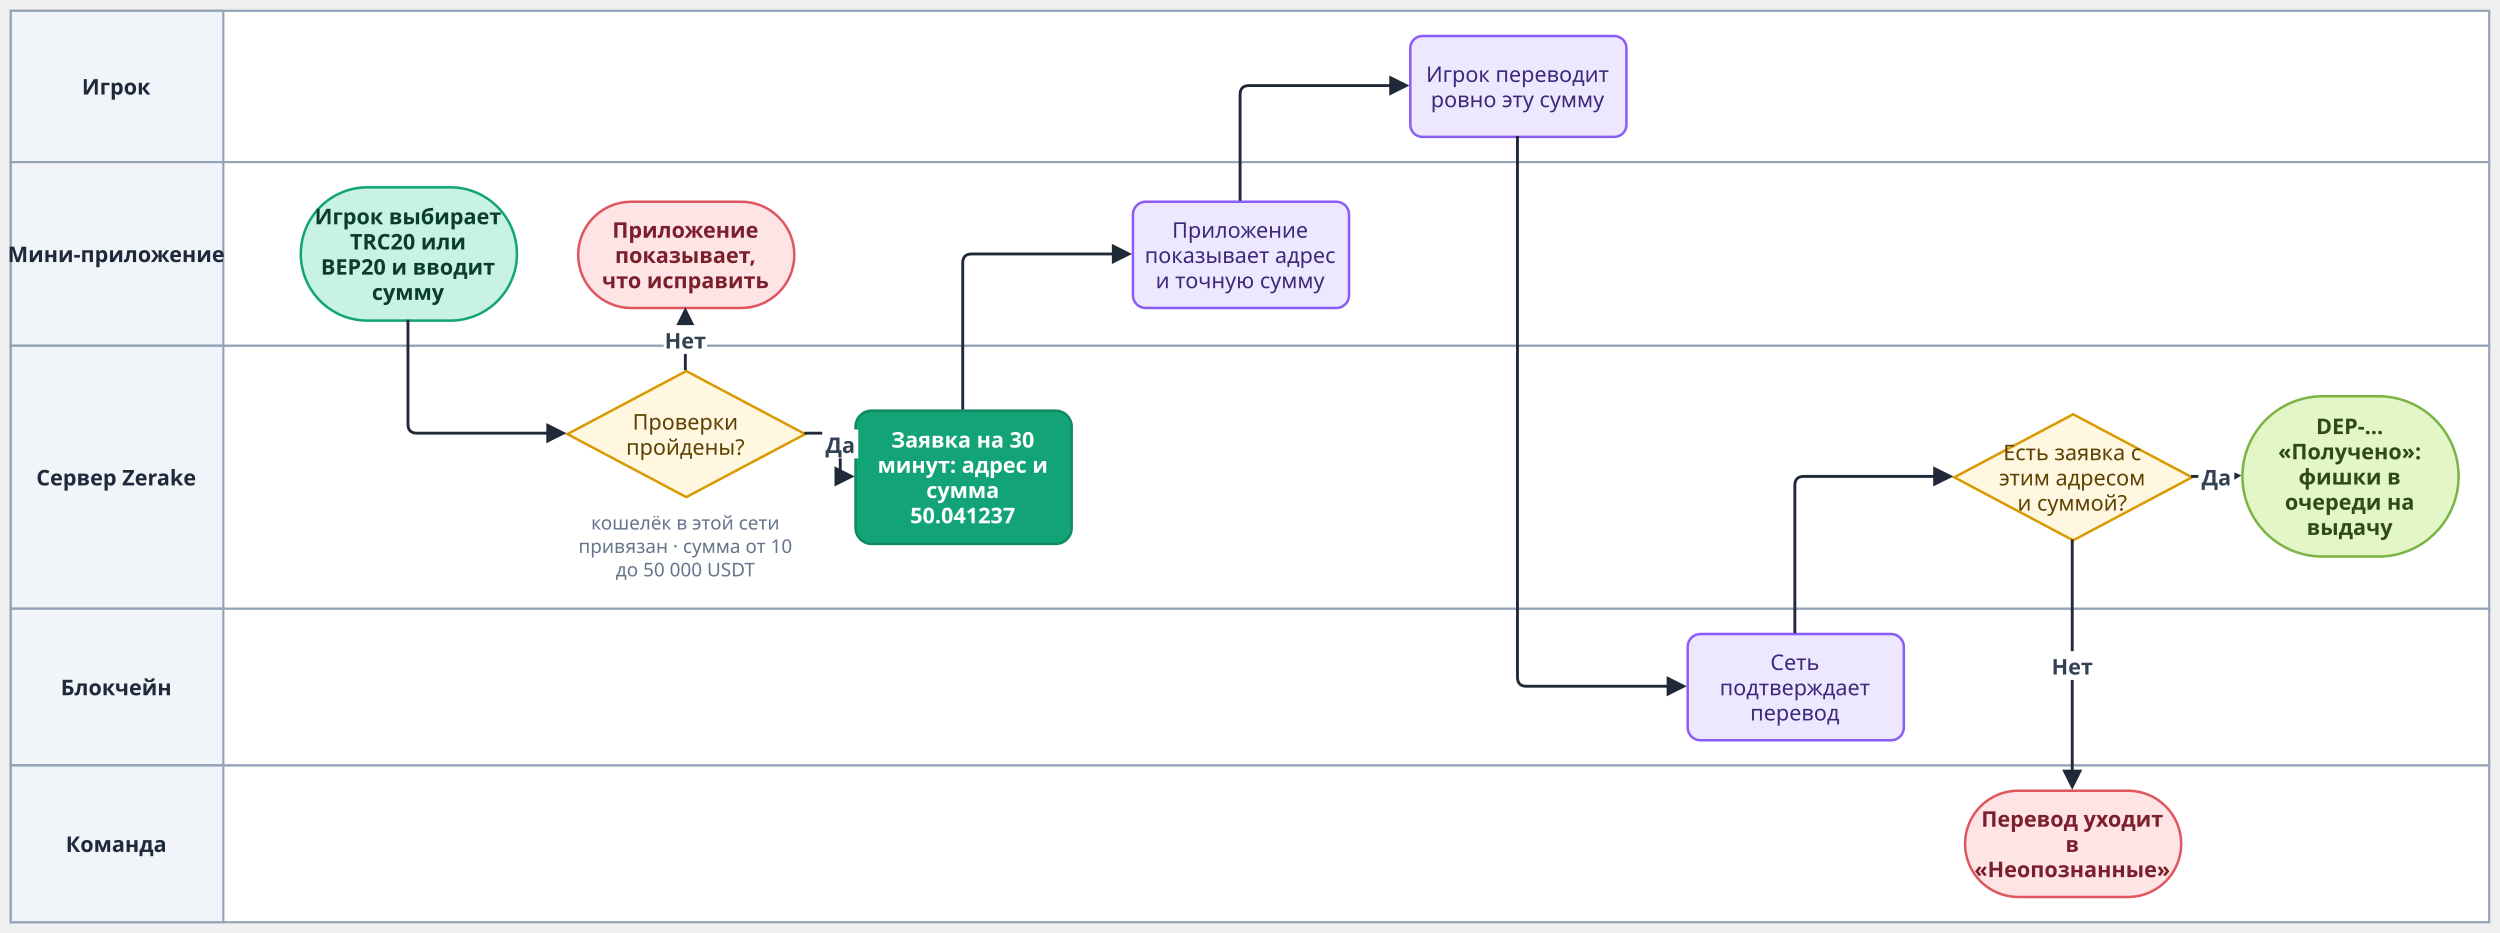
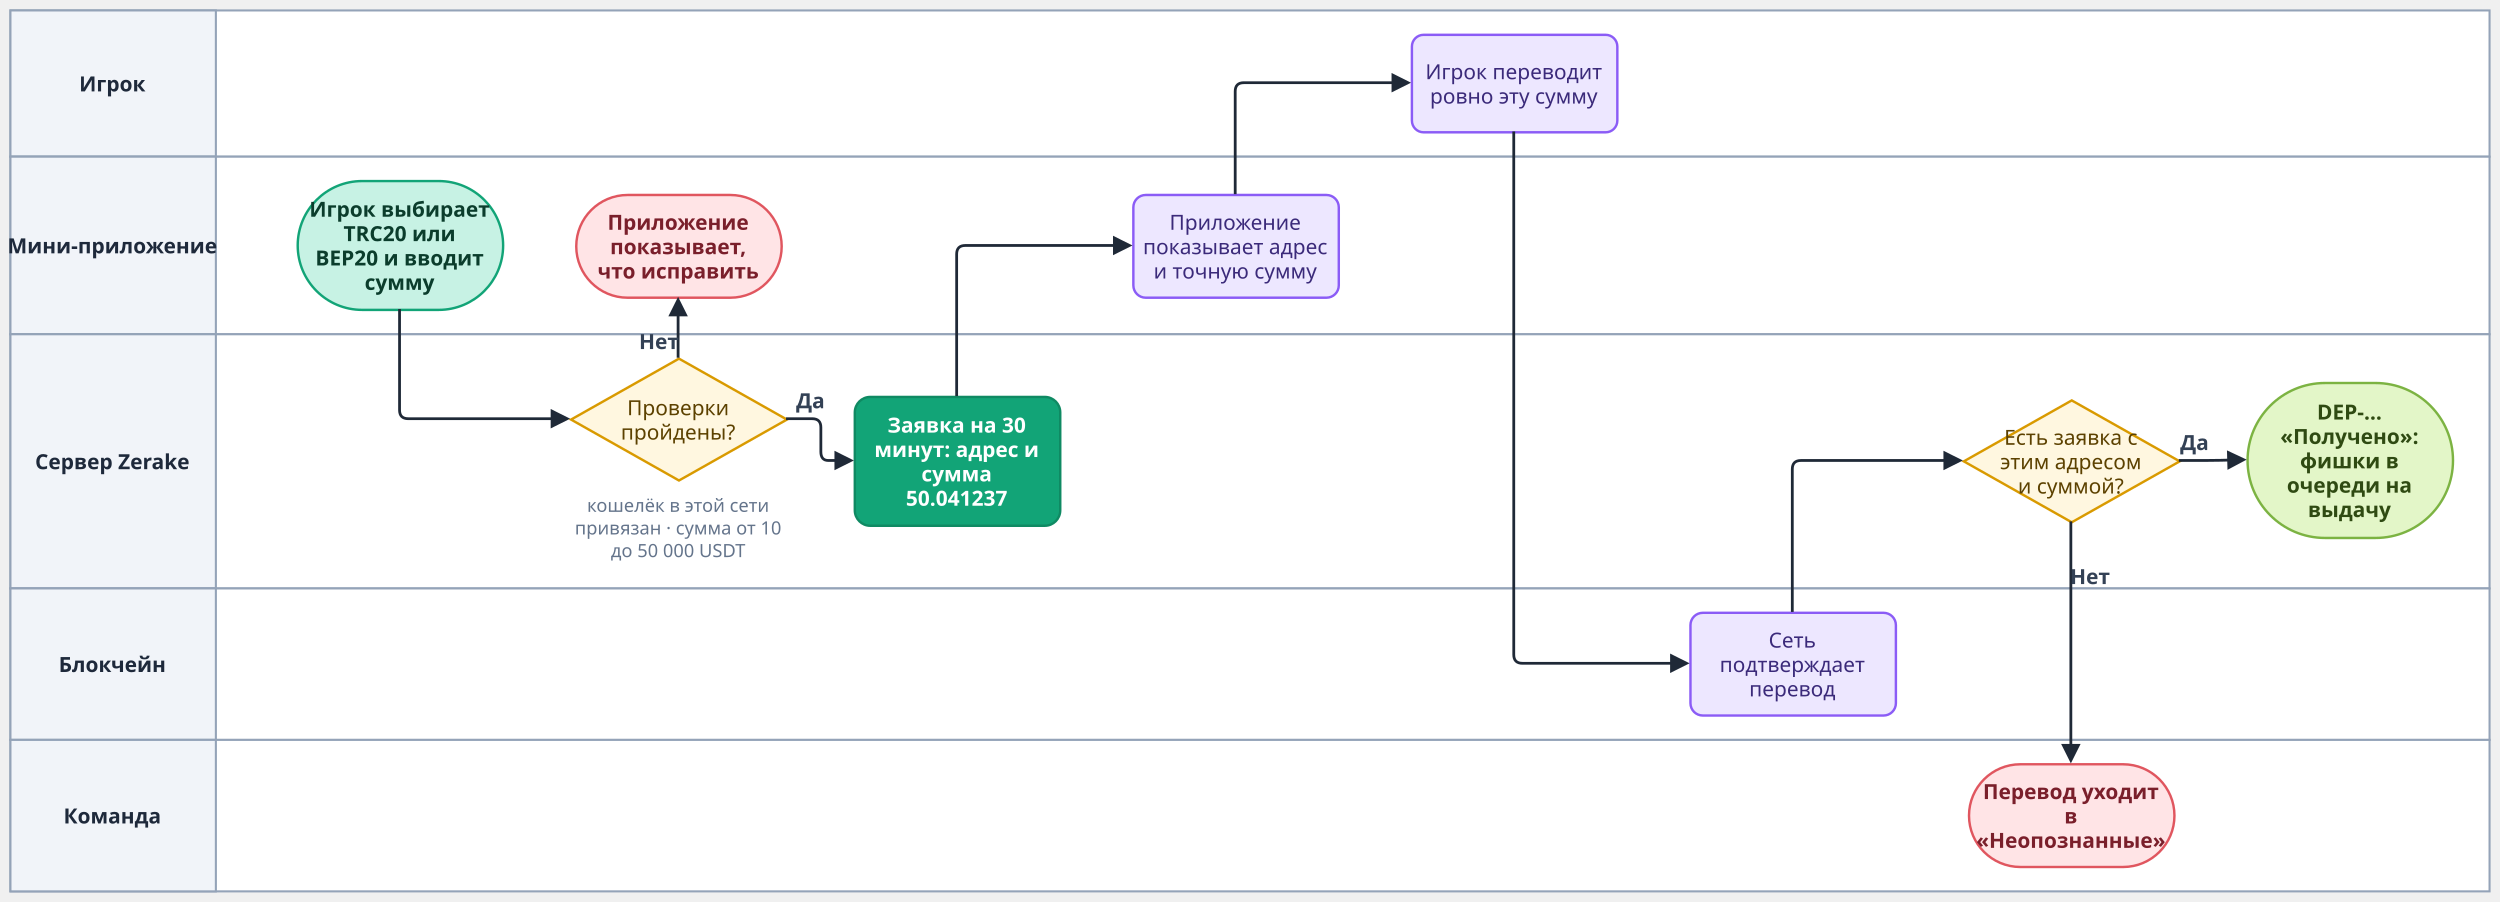
- <svg xmlns="http://www.w3.org/2000/svg" width="1388" height="518" role="img" aria-label="Пополнение по заявке: TRC20 и BEP20" viewBox="506.5 -4.5 1388 518" style="">
+ <svg xmlns="http://www.w3.org/2000/svg" width="1436" height="518" role="img" aria-label="Пополнение по заявке: TRC20 и BEP20" viewBox="482.5 -4.5 1436 518" style="">
  <g>
    <g />
-     <g transform="translate(512,1) scale(1)">
-       <g transform="translate(0.5,0.5)" style="visibility: visible;">
-         <rect x="0" y="0" width="1376" height="84" fill="#ffffff" stroke="#94a3b8" stroke-width="1.2" pointer-events="all" style="fill: light-dark(rgb(255, 255, 255), rgb(18, 18, 18)); stroke: light-dark(rgb(148, 163, 184), rgb(87, 100, 118));" />
+     <g transform="translate(488,1) scale(1)">
+       <g transform="translate(0.5,0.5)" style="visibility: visible;">
+         <rect x="0" y="0" width="1424" height="84" fill="#ffffff" stroke="#94a3b8" stroke-width="1.2" pointer-events="all" style="fill: light-dark(rgb(255, 255, 255), rgb(18, 18, 18)); stroke: light-dark(rgb(148, 163, 184), rgb(87, 100, 118));" />
      </g>
      <g transform="translate(0.5,0.5)" style="visibility: visible;">
        <rect x="0" y="0" width="118" height="84" fill="#f1f4f9" stroke="#94a3b8" stroke-width="1.2" pointer-events="all" style="fill: light-dark(rgb(241, 244, 249), rgb(25, 28, 32)); stroke: light-dark(rgb(148, 163, 184), rgb(87, 100, 118));" />
      </g>
      <g style="">
        <g fill="#1E293B" font-family="'Segoe UI'" font-weight="bold" text-anchor="middle" font-size="12px" style="fill: light-dark(rgb(30, 41, 59), rgb(195, 204, 220));">
          <text x="59" y="47">Игрок</text>
        </g>
      </g>
      <g transform="translate(0.5,0.5)" style="visibility: visible;">
-         <rect x="0" y="84" width="1376" height="102" fill="#ffffff" stroke="#94a3b8" stroke-width="1.2" pointer-events="all" style="fill: light-dark(rgb(255, 255, 255), rgb(18, 18, 18)); stroke: light-dark(rgb(148, 163, 184), rgb(87, 100, 118));" />
+         <rect x="0" y="84" width="1424" height="102" fill="#ffffff" stroke="#94a3b8" stroke-width="1.2" pointer-events="all" style="fill: light-dark(rgb(255, 255, 255), rgb(18, 18, 18)); stroke: light-dark(rgb(148, 163, 184), rgb(87, 100, 118));" />
      </g>
      <g transform="translate(0.5,0.5)" style="visibility: visible;">
        <rect x="0" y="84" width="118" height="102" fill="#f1f4f9" stroke="#94a3b8" stroke-width="1.2" pointer-events="all" style="fill: light-dark(rgb(241, 244, 249), rgb(25, 28, 32)); stroke: light-dark(rgb(148, 163, 184), rgb(87, 100, 118));" />
      </g>
      <g style="">
        <g fill="#1E293B" font-family="'Segoe UI'" font-weight="bold" text-anchor="middle" font-size="12px" style="fill: light-dark(rgb(30, 41, 59), rgb(195, 204, 220));">
          <text x="59" y="140">Мини-приложение</text>
        </g>
      </g>
      <g transform="translate(0.5,0.5)" style="visibility: visible;">
-         <rect x="0" y="186" width="1376" height="146" fill="#ffffff" stroke="#94a3b8" stroke-width="1.2" pointer-events="all" style="fill: light-dark(rgb(255, 255, 255), rgb(18, 18, 18)); stroke: light-dark(rgb(148, 163, 184), rgb(87, 100, 118));" />
+         <rect x="0" y="186" width="1424" height="146" fill="#ffffff" stroke="#94a3b8" stroke-width="1.2" pointer-events="all" style="fill: light-dark(rgb(255, 255, 255), rgb(18, 18, 18)); stroke: light-dark(rgb(148, 163, 184), rgb(87, 100, 118));" />
      </g>
      <g transform="translate(0.5,0.5)" style="visibility: visible;">
        <rect x="0" y="186" width="118" height="146" fill="#f1f4f9" stroke="#94a3b8" stroke-width="1.2" pointer-events="all" style="fill: light-dark(rgb(241, 244, 249), rgb(25, 28, 32)); stroke: light-dark(rgb(148, 163, 184), rgb(87, 100, 118));" />
      </g>
      <g style="">
        <g fill="#1E293B" font-family="'Segoe UI'" font-weight="bold" text-anchor="middle" font-size="12px" style="fill: light-dark(rgb(30, 41, 59), rgb(195, 204, 220));">
          <text x="59" y="264">Сервер Zerake</text>
        </g>
      </g>
      <g transform="translate(0.5,0.5)" style="visibility: visible;">
-         <rect x="0" y="332" width="1376" height="87" fill="#ffffff" stroke="#94a3b8" stroke-width="1.2" pointer-events="all" style="fill: light-dark(rgb(255, 255, 255), rgb(18, 18, 18)); stroke: light-dark(rgb(148, 163, 184), rgb(87, 100, 118));" />
+         <rect x="0" y="332" width="1424" height="87" fill="#ffffff" stroke="#94a3b8" stroke-width="1.2" pointer-events="all" style="fill: light-dark(rgb(255, 255, 255), rgb(18, 18, 18)); stroke: light-dark(rgb(148, 163, 184), rgb(87, 100, 118));" />
      </g>
      <g transform="translate(0.5,0.5)" style="visibility: visible;">
        <rect x="0" y="332" width="118" height="87" fill="#f1f4f9" stroke="#94a3b8" stroke-width="1.2" pointer-events="all" style="fill: light-dark(rgb(241, 244, 249), rgb(25, 28, 32)); stroke: light-dark(rgb(148, 163, 184), rgb(87, 100, 118));" />
      </g>
      <g style="">
        <g fill="#1E293B" font-family="'Segoe UI'" font-weight="bold" text-anchor="middle" font-size="12px" style="fill: light-dark(rgb(30, 41, 59), rgb(195, 204, 220));">
          <text x="59" y="380.5">Блокчейн</text>
        </g>
      </g>
      <g transform="translate(0.5,0.5)" style="visibility: visible;">
-         <rect x="0" y="419" width="1376" height="87" fill="#ffffff" stroke="#94a3b8" stroke-width="1.2" pointer-events="all" style="fill: light-dark(rgb(255, 255, 255), rgb(18, 18, 18)); stroke: light-dark(rgb(148, 163, 184), rgb(87, 100, 118));" />
+         <rect x="0" y="419" width="1424" height="87" fill="#ffffff" stroke="#94a3b8" stroke-width="1.2" pointer-events="all" style="fill: light-dark(rgb(255, 255, 255), rgb(18, 18, 18)); stroke: light-dark(rgb(148, 163, 184), rgb(87, 100, 118));" />
      </g>
      <g transform="translate(0.5,0.5)" style="visibility: visible;">
        <rect x="0" y="419" width="118" height="87" fill="#f1f4f9" stroke="#94a3b8" stroke-width="1.2" pointer-events="all" style="fill: light-dark(rgb(241, 244, 249), rgb(25, 28, 32)); stroke: light-dark(rgb(148, 163, 184), rgb(87, 100, 118));" />
      </g>
      <g style="">
        <g fill="#1E293B" font-family="'Segoe UI'" font-weight="bold" text-anchor="middle" font-size="12px" style="fill: light-dark(rgb(30, 41, 59), rgb(195, 204, 220));">
          <text x="59" y="467.5">Команда</text>
        </g>
      </g>
      <g transform="translate(0.5,0.5)" style="visibility: visible;">
-         <rect x="161" y="98" width="120" height="74" rx="37" ry="37" fill="#c7f2e4" stroke="#12a477" stroke-width="1.4" pointer-events="all" style="fill: light-dark(rgb(199, 242, 228), rgb(9, 46, 34)); stroke: light-dark(rgb(18, 164, 119), rgb(29, 155, 116));" />
+         <rect x="165" y="98" width="118" height="74" rx="37" ry="37" fill="#c7f2e4" stroke="#12a477" stroke-width="1.4" pointer-events="all" style="fill: light-dark(rgb(199, 242, 228), rgb(9, 46, 34)); stroke: light-dark(rgb(18, 164, 119), rgb(29, 155, 116));" />
      </g>
      <g style="">
        <g fill="#0B3D2C" font-family="'Segoe UI'" font-weight="bold" text-anchor="middle" font-size="12px" style="fill: light-dark(rgb(11, 61, 44), rgb(162, 205, 191));">
-           <text x="221" y="119">Игрок выбирает</text>
-           <text x="221" y="133">TRC20 или</text>
-           <text x="221" y="147">BEP20 и вводит</text>
-           <text x="221" y="161">сумму</text>
-         </g>
-       </g>
-       <g transform="translate(0.5,0.5)" style="visibility: visible;">
-         <rect x="289" y="272" width="172" height="48" fill="none" stroke="white" pointer-events="stroke" visibility="hidden" stroke-width="9" vector-effect="non-scaling-stroke" />
-         <rect x="289" y="272" width="172" height="48" fill="none" stroke="none" pointer-events="all" />
+           <text x="224" y="119">Игрок выбирает</text>
+           <text x="224" y="133">TRC20 или</text>
+           <text x="224" y="147">BEP20 и вводит</text>
+           <text x="224" y="161">сумму</text>
+         </g>
+       </g>
+       <g transform="translate(0.5,0.5)" style="visibility: visible;">
+         <rect x="302" y="272" width="164" height="48" fill="none" stroke="white" pointer-events="stroke" visibility="hidden" stroke-width="9" vector-effect="non-scaling-stroke" />
+         <rect x="302" y="272" width="164" height="48" fill="none" stroke="none" pointer-events="all" />
      </g>
      <g style="">
        <g fill="#64748B" font-family="'Segoe UI'" text-anchor="middle" font-size="10.5px" style="fill: light-dark(rgb(100, 116, 139), rgb(126, 140, 159));">
-           <text x="375" y="288.5">кошелёк в этой сети</text>
-           <text x="375" y="301.5">привязан · сумма от 10</text>
-           <text x="375" y="314.5">до 50 000 USDT</text>
-         </g>
-       </g>
-       <g transform="translate(0.5,0.5)" style="visibility: visible;">
-         <path d="M 375 200 L 441 235 L 375 270 L 309 235 Z" fill="#fff7e0" stroke="#d99a00" stroke-width="1.4" stroke-miterlimit="10" pointer-events="all" style="fill: light-dark(rgb(255, 247, 224), rgb(32, 25, 5)); stroke: light-dark(rgb(217, 154, 0), rgb(155, 101, 0));" />
+           <text x="384" y="288.5">кошелёк в этой сети</text>
+           <text x="384" y="301.5">привязан · сумма от 10</text>
+           <text x="384" y="314.5">до 50 000 USDT</text>
+         </g>
+       </g>
+       <g transform="translate(0.5,0.5)" style="visibility: visible;">
+         <path d="M 384 200 L 446 235 L 384 270 L 322 235 Z" fill="#fff7e0" stroke="#d99a00" stroke-width="1.4" stroke-miterlimit="10" pointer-events="all" style="fill: light-dark(rgb(255, 247, 224), rgb(32, 25, 5)); stroke: light-dark(rgb(217, 154, 0), rgb(155, 101, 0));" />
      </g>
      <g style="">
        <g fill="#5C4100" font-family="'Segoe UI'" text-anchor="middle" font-size="12px" style="fill: light-dark(rgb(92, 65, 0), rgb(202, 179, 123));">
-           <text x="375" y="233">Проверки</text>
-           <text x="375" y="247">пройдены?</text>
-         </g>
-       </g>
-       <g transform="translate(0.5,0.5)" style="visibility: visible;">
-         <rect x="315" y="106" width="120" height="59" rx="29.5" ry="29.5" fill="#ffe4e6" stroke="#e0565f" stroke-width="1.4" pointer-events="all" style="fill: light-dark(rgb(255, 228, 230), rgb(54, 31, 33)); stroke: light-dark(rgb(224, 86, 95), rgb(230, 112, 120));" />
+           <text x="384" y="233">Проверки</text>
+           <text x="384" y="247">пройдены?</text>
+         </g>
+       </g>
+       <g transform="translate(0.5,0.5)" style="visibility: visible;">
+         <rect x="325" y="106" width="118" height="59" rx="29.5" ry="29.5" fill="#ffe4e6" stroke="#e0565f" stroke-width="1.4" pointer-events="all" style="fill: light-dark(rgb(255, 228, 230), rgb(54, 31, 33)); stroke: light-dark(rgb(224, 86, 95), rgb(230, 112, 120));" />
      </g>
      <g style="">
        <g fill="#7A1F2B" font-family="'Segoe UI'" font-weight="bold" text-anchor="middle" font-size="12px" style="fill: light-dark(rgb(122, 31, 43), rgb(253, 175, 185));">
-           <text x="375" y="126.5">Приложение</text>
-           <text x="375" y="140.5">показывает,</text>
-           <text x="375" y="154.5">что исправить</text>
-         </g>
-       </g>
-       <g transform="translate(0.5,0.5)" style="visibility: visible;">
-         <rect x="469" y="222" width="120" height="74" rx="8.88" ry="8.88" fill="#12a477" stroke="#0f8a63" stroke-width="1.4" pointer-events="all" style="fill: light-dark(rgb(18, 164, 119), rgb(29, 155, 116)); stroke: light-dark(rgb(15, 138, 99), rgb(62, 168, 134));" />
+           <text x="384" y="126.5">Приложение</text>
+           <text x="384" y="140.5">показывает,</text>
+           <text x="384" y="154.5">что исправить</text>
+         </g>
+       </g>
+       <g transform="translate(0.5,0.5)" style="visibility: visible;">
+         <rect x="485" y="222" width="118" height="74" rx="8.88" ry="8.88" fill="#12a477" stroke="#0f8a63" stroke-width="1.4" pointer-events="all" style="fill: light-dark(rgb(18, 164, 119), rgb(29, 155, 116)); stroke: light-dark(rgb(15, 138, 99), rgb(62, 168, 134));" />
      </g>
      <g style="">
        <g fill="#FFFFFF" font-family="'Segoe UI'" font-weight="bold" text-anchor="middle" font-size="12px" style="fill: light-dark(rgb(255, 255, 255), rgb(18, 18, 18));">
-           <text x="529" y="243">Заявка на 30</text>
-           <text x="529" y="257">минут: адрес и</text>
-           <text x="529" y="271">сумма</text>
-           <text x="529" y="285">50.041237</text>
-         </g>
-       </g>
-       <g transform="translate(0.5,0.5)" style="visibility: visible;">
-         <rect x="623" y="106" width="120" height="59" rx="7.08" ry="7.08" fill="#ede7ff" stroke="#8b5cf6" stroke-width="1.4" pointer-events="all" style="fill: light-dark(rgb(237, 231, 255), rgb(38, 33, 53)); stroke: light-dark(rgb(139, 92, 246), rgb(162, 122, 254));" />
+           <text x="544" y="243">Заявка на 30</text>
+           <text x="544" y="257">минут: адрес и</text>
+           <text x="544" y="271">сумма</text>
+           <text x="544" y="285">50.041237</text>
+         </g>
+       </g>
+       <g transform="translate(0.5,0.5)" style="visibility: visible;">
+         <rect x="645" y="106" width="118" height="59" rx="7.08" ry="7.08" fill="#ede7ff" stroke="#8b5cf6" stroke-width="1.4" pointer-events="all" style="fill: light-dark(rgb(237, 231, 255), rgb(38, 33, 53)); stroke: light-dark(rgb(139, 92, 246), rgb(162, 122, 254));" />
      </g>
      <g style="">
        <g fill="#3B2A7A" font-family="'Segoe UI'" text-anchor="middle" font-size="12px" style="fill: light-dark(rgb(59, 42, 122), rgb(200, 185, 254));">
-           <text x="683" y="126.5">Приложение</text>
-           <text x="683" y="140.5">показывает адрес</text>
-           <text x="683" y="154.5">и точную сумму</text>
-         </g>
-       </g>
-       <g transform="translate(0.5,0.5)" style="visibility: visible;">
-         <rect x="777" y="14" width="120" height="56" rx="6.72" ry="6.72" fill="#ede7ff" stroke="#8b5cf6" stroke-width="1.4" pointer-events="all" style="fill: light-dark(rgb(237, 231, 255), rgb(38, 33, 53)); stroke: light-dark(rgb(139, 92, 246), rgb(162, 122, 254));" />
+           <text x="704" y="126.5">Приложение</text>
+           <text x="704" y="140.5">показывает адрес</text>
+           <text x="704" y="154.5">и точную сумму</text>
+         </g>
+       </g>
+       <g transform="translate(0.5,0.5)" style="visibility: visible;">
+         <rect x="805" y="14" width="118" height="56" rx="6.72" ry="6.72" fill="#ede7ff" stroke="#8b5cf6" stroke-width="1.4" pointer-events="all" style="fill: light-dark(rgb(237, 231, 255), rgb(38, 33, 53)); stroke: light-dark(rgb(139, 92, 246), rgb(162, 122, 254));" />
      </g>
      <g style="">
        <g fill="#3B2A7A" font-family="'Segoe UI'" text-anchor="middle" font-size="12px" style="fill: light-dark(rgb(59, 42, 122), rgb(200, 185, 254));">
-           <text x="837" y="40">Игрок переводит</text>
-           <text x="837" y="54">ровно эту сумму</text>
-         </g>
-       </g>
-       <g transform="translate(0.5,0.5)" style="visibility: visible;">
-         <rect x="931" y="346" width="120" height="59" rx="7.08" ry="7.08" fill="#ede7ff" stroke="#8b5cf6" stroke-width="1.4" pointer-events="all" style="fill: light-dark(rgb(237, 231, 255), rgb(38, 33, 53)); stroke: light-dark(rgb(139, 92, 246), rgb(162, 122, 254));" />
+           <text x="864" y="40">Игрок переводит</text>
+           <text x="864" y="54">ровно эту сумму</text>
+         </g>
+       </g>
+       <g transform="translate(0.5,0.5)" style="visibility: visible;">
+         <rect x="965" y="346" width="118" height="59" rx="7.08" ry="7.08" fill="#ede7ff" stroke="#8b5cf6" stroke-width="1.4" pointer-events="all" style="fill: light-dark(rgb(237, 231, 255), rgb(38, 33, 53)); stroke: light-dark(rgb(139, 92, 246), rgb(162, 122, 254));" />
      </g>
      <g style="">
        <g fill="#3B2A7A" font-family="'Segoe UI'" text-anchor="middle" font-size="12px" style="fill: light-dark(rgb(59, 42, 122), rgb(200, 185, 254));">
-           <text x="991" y="366.5">Сеть</text>
-           <text x="991" y="380.5">подтверждает</text>
-           <text x="991" y="394.5">перевод</text>
-         </g>
-       </g>
-       <g transform="translate(0.5,0.5)" style="visibility: visible;">
-         <path d="M 1145 224 L 1211 259 L 1145 294 L 1079 259 Z" fill="#fff7e0" stroke="#d99a00" stroke-width="1.4" stroke-miterlimit="10" pointer-events="all" style="fill: light-dark(rgb(255, 247, 224), rgb(32, 25, 5)); stroke: light-dark(rgb(217, 154, 0), rgb(155, 101, 0));" />
+           <text x="1024" y="366.5">Сеть</text>
+           <text x="1024" y="380.5">подтверждает</text>
+           <text x="1024" y="394.5">перевод</text>
+         </g>
+       </g>
+       <g transform="translate(0.5,0.5)" style="visibility: visible;">
+         <path d="M 1184 224 L 1246 259 L 1184 294 L 1122 259 Z" fill="#fff7e0" stroke="#d99a00" stroke-width="1.4" stroke-miterlimit="10" pointer-events="all" style="fill: light-dark(rgb(255, 247, 224), rgb(32, 25, 5)); stroke: light-dark(rgb(217, 154, 0), rgb(155, 101, 0));" />
      </g>
      <g style="">
        <g fill="#5C4100" font-family="'Segoe UI'" text-anchor="middle" font-size="12px" style="fill: light-dark(rgb(92, 65, 0), rgb(202, 179, 123));">
-           <text x="1145" y="250">Есть заявка с</text>
-           <text x="1145" y="264">этим адресом</text>
-           <text x="1145" y="278">и суммой?</text>
-         </g>
-       </g>
-       <g transform="translate(0.5,0.5)" style="visibility: visible;">
-         <rect x="1085" y="433" width="120" height="59" rx="29.5" ry="29.5" fill="#ffe4e6" stroke="#e0565f" stroke-width="1.4" pointer-events="all" style="fill: light-dark(rgb(255, 228, 230), rgb(54, 31, 33)); stroke: light-dark(rgb(224, 86, 95), rgb(230, 112, 120));" />
+           <text x="1184" y="250">Есть заявка с</text>
+           <text x="1184" y="264">этим адресом</text>
+           <text x="1184" y="278">и суммой?</text>
+         </g>
+       </g>
+       <g transform="translate(0.5,0.5)" style="visibility: visible;">
+         <rect x="1125" y="433" width="118" height="59" rx="29.5" ry="29.5" fill="#ffe4e6" stroke="#e0565f" stroke-width="1.4" pointer-events="all" style="fill: light-dark(rgb(255, 228, 230), rgb(54, 31, 33)); stroke: light-dark(rgb(224, 86, 95), rgb(230, 112, 120));" />
      </g>
      <g style="">
        <g fill="#7A1F2B" font-family="'Segoe UI'" font-weight="bold" text-anchor="middle" font-size="12px" style="fill: light-dark(rgb(122, 31, 43), rgb(253, 175, 185));">
-           <text x="1145" y="453.5">Перевод уходит</text>
-           <text x="1145" y="467.5">в</text>
-           <text x="1145" y="481.5">«Неопознанные»</text>
-         </g>
-       </g>
-       <g transform="translate(0.5,0.5)" style="visibility: visible;">
-         <rect x="1239" y="214" width="120" height="89" rx="44.5" ry="44.5" fill="#e3f6c8" stroke="#7cb342" stroke-width="1.4" pointer-events="all" style="fill: light-dark(rgb(227, 246, 200), rgb(22, 38, 0)); stroke: light-dark(rgb(124, 179, 66), rgb(69, 117, 20));" />
+           <text x="1184" y="453.5">Перевод уходит</text>
+           <text x="1184" y="467.5">в</text>
+           <text x="1184" y="481.5">«Неопознанные»</text>
+         </g>
+       </g>
+       <g transform="translate(0.5,0.5)" style="visibility: visible;">
+         <rect x="1285" y="214" width="118" height="89" rx="44.5" ry="44.5" fill="#e3f6c8" stroke="#7cb342" stroke-width="1.4" pointer-events="all" style="fill: light-dark(rgb(227, 246, 200), rgb(22, 38, 0)); stroke: light-dark(rgb(124, 179, 66), rgb(69, 117, 20));" />
      </g>
      <g style="">
        <g fill="#2F4A12" font-family="'Segoe UI'" font-weight="bold" text-anchor="middle" font-size="12px" style="fill: light-dark(rgb(47, 74, 18), rgb(168, 191, 143));">
-           <text x="1299" y="235.5">DEP-…</text>
-           <text x="1299" y="249.5">«Получено»:</text>
-           <text x="1299" y="263.5">фишки в</text>
-           <text x="1299" y="277.5">очереди на</text>
-           <text x="1299" y="291.5">выдачу</text>
-         </g>
-       </g>
-       <g style="visibility: visible;">
-         <path d="M 221 172 L 221 230 Q 221 235 226 235 L 298.61 235" fill="none" stroke="white" stroke-width="9.6" stroke-miterlimit="10" pointer-events="stroke" style="stroke: light-dark(rgb(31, 41, 55), rgb(196, 204, 216));" visibility="hidden" vector-effect="non-scaling-stroke" />
-         <path d="M 221 172 L 221 230 Q 221 235 226 235 L 298.61 235" fill="none" stroke="#1f2937" stroke-width="1.6" stroke-miterlimit="10" pointer-events="stroke" style="stroke: light-dark(rgb(31, 41, 55), rgb(196, 204, 216));" />
-         <path d="M 307.21 235 L 298.61 239.3 L 298.61 230.7 Z" fill="#1f2937" stroke="#1f2937" stroke-width="1.6" stroke-miterlimit="10" pointer-events="all" style="fill: light-dark(rgb(31, 41, 55), rgb(196, 204, 216)); stroke: light-dark(rgb(31, 41, 55), rgb(196, 204, 216));" />
-       </g>
-       <g style="visibility: visible;">
-         <path d="M 375 200 L 375 185 Q 375 180 375 182.5 L 375 183.75 Q 375 185 375 180.19 L 375 175.39" fill="none" stroke="white" stroke-width="9.6" stroke-miterlimit="10" pointer-events="stroke" style="stroke: light-dark(rgb(31, 41, 55), rgb(196, 204, 216));" visibility="hidden" vector-effect="non-scaling-stroke" />
-         <path d="M 375 200 L 375 185 Q 375 180 375 182.5 L 375 183.75 Q 375 185 375 180.19 L 375 175.39" fill="none" stroke="#1f2937" stroke-width="1.6" stroke-miterlimit="10" pointer-events="stroke" style="stroke: light-dark(rgb(31, 41, 55), rgb(196, 204, 216));" />
-         <path d="M 375 166.79 L 379.3 175.39 L 370.7 175.39 Z" fill="#1f2937" stroke="#1f2937" stroke-width="1.6" stroke-miterlimit="10" pointer-events="all" style="fill: light-dark(rgb(31, 41, 55), rgb(196, 204, 216)); stroke: light-dark(rgb(31, 41, 55), rgb(196, 204, 216));" />
-       </g>
-       <g style="">
-         <g fill="#334155" font-family="'Segoe UI'" font-weight="bold" text-anchor="middle" font-size="12px" style="fill: light-dark(rgb(51, 65, 85), rgb(172, 184, 201));">
-           <rect fill="#FFFFFF" stroke="none" x="363" y="175" width="24" height="16" stroke-width="0" style="fill: light-dark(rgb(255, 255, 255), rgb(18, 18, 18));" />
-           <text x="375" y="188">Нет</text>
-         </g>
-       </g>
-       <g style="visibility: visible;">
-         <path d="M 441 235 L 456 235 Q 461 235 461 240 L 461 254 Q 461 259 459.81 259 L 458.61 259" fill="none" stroke="white" stroke-width="9.6" stroke-miterlimit="10" pointer-events="stroke" style="stroke: light-dark(rgb(31, 41, 55), rgb(196, 204, 216));" visibility="hidden" vector-effect="non-scaling-stroke" />
-         <path d="M 441 235 L 456 235 Q 461 235 461 240 L 461 254 Q 461 259 459.81 259 L 458.61 259" fill="none" stroke="#1f2937" stroke-width="1.6" stroke-miterlimit="10" pointer-events="stroke" style="stroke: light-dark(rgb(31, 41, 55), rgb(196, 204, 216));" />
-         <path d="M 467.21 259 L 458.61 263.3 L 458.61 254.7 Z" fill="#1f2937" stroke="#1f2937" stroke-width="1.6" stroke-miterlimit="10" pointer-events="all" style="fill: light-dark(rgb(31, 41, 55), rgb(196, 204, 216)); stroke: light-dark(rgb(31, 41, 55), rgb(196, 204, 216));" />
-       </g>
-       <g style="">
-         <g fill="#334155" font-family="'Segoe UI'" font-weight="bold" text-anchor="middle" font-size="12px" style="fill: light-dark(rgb(51, 65, 85), rgb(172, 184, 201));">
-           <rect fill="#FFFFFF" stroke="none" x="451" y="233" width="20" height="16" stroke-width="0" style="fill: light-dark(rgb(255, 255, 255), rgb(18, 18, 18));" />
-           <text x="461" y="246">Да</text>
-         </g>
-       </g>
-       <g style="visibility: visible;">
-         <path d="M 529 222 L 529 140.5 Q 529 135.5 534 135.5 L 612.61 135.5" fill="none" stroke="white" stroke-width="9.6" stroke-miterlimit="10" pointer-events="stroke" style="stroke: light-dark(rgb(31, 41, 55), rgb(196, 204, 216));" visibility="hidden" vector-effect="non-scaling-stroke" />
-         <path d="M 529 222 L 529 140.5 Q 529 135.5 534 135.5 L 612.61 135.5" fill="none" stroke="#1f2937" stroke-width="1.6" stroke-miterlimit="10" pointer-events="stroke" style="stroke: light-dark(rgb(31, 41, 55), rgb(196, 204, 216));" />
-         <path d="M 621.21 135.5 L 612.61 139.8 L 612.61 131.2 Z" fill="#1f2937" stroke="#1f2937" stroke-width="1.6" stroke-miterlimit="10" pointer-events="all" style="fill: light-dark(rgb(31, 41, 55), rgb(196, 204, 216)); stroke: light-dark(rgb(31, 41, 55), rgb(196, 204, 216));" />
-       </g>
-       <g style="visibility: visible;">
-         <path d="M 683 106 L 683 47 Q 683 42 688 42 L 766.61 42" fill="none" stroke="white" stroke-width="9.6" stroke-miterlimit="10" pointer-events="stroke" style="stroke: light-dark(rgb(31, 41, 55), rgb(196, 204, 216));" visibility="hidden" vector-effect="non-scaling-stroke" />
-         <path d="M 683 106 L 683 47 Q 683 42 688 42 L 766.61 42" fill="none" stroke="#1f2937" stroke-width="1.6" stroke-miterlimit="10" pointer-events="stroke" style="stroke: light-dark(rgb(31, 41, 55), rgb(196, 204, 216));" />
-         <path d="M 775.21 42 L 766.61 46.3 L 766.61 37.7 Z" fill="#1f2937" stroke="#1f2937" stroke-width="1.6" stroke-miterlimit="10" pointer-events="all" style="fill: light-dark(rgb(31, 41, 55), rgb(196, 204, 216)); stroke: light-dark(rgb(31, 41, 55), rgb(196, 204, 216));" />
-       </g>
-       <g style="visibility: visible;">
-         <path d="M 837 70 L 837 370.5 Q 837 375.5 842 375.5 L 920.61 375.5" fill="none" stroke="white" stroke-width="9.6" stroke-miterlimit="10" pointer-events="stroke" style="stroke: light-dark(rgb(31, 41, 55), rgb(196, 204, 216));" visibility="hidden" vector-effect="non-scaling-stroke" />
-         <path d="M 837 70 L 837 370.5 Q 837 375.5 842 375.5 L 920.61 375.5" fill="none" stroke="#1f2937" stroke-width="1.6" stroke-miterlimit="10" pointer-events="stroke" style="stroke: light-dark(rgb(31, 41, 55), rgb(196, 204, 216));" />
-         <path d="M 929.21 375.5 L 920.61 379.8 L 920.61 371.2 Z" fill="#1f2937" stroke="#1f2937" stroke-width="1.6" stroke-miterlimit="10" pointer-events="all" style="fill: light-dark(rgb(31, 41, 55), rgb(196, 204, 216)); stroke: light-dark(rgb(31, 41, 55), rgb(196, 204, 216));" />
-       </g>
-       <g style="visibility: visible;">
-         <path d="M 991 346 L 991 264 Q 991 259 996 259 L 1068.61 259" fill="none" stroke="white" stroke-width="9.6" stroke-miterlimit="10" pointer-events="stroke" style="stroke: light-dark(rgb(31, 41, 55), rgb(196, 204, 216));" visibility="hidden" vector-effect="non-scaling-stroke" />
-         <path d="M 991 346 L 991 264 Q 991 259 996 259 L 1068.61 259" fill="none" stroke="#1f2937" stroke-width="1.6" stroke-miterlimit="10" pointer-events="stroke" style="stroke: light-dark(rgb(31, 41, 55), rgb(196, 204, 216));" />
-         <path d="M 1077.21 259 L 1068.61 263.3 L 1068.61 254.7 Z" fill="#1f2937" stroke="#1f2937" stroke-width="1.6" stroke-miterlimit="10" pointer-events="all" style="fill: light-dark(rgb(31, 41, 55), rgb(196, 204, 216)); stroke: light-dark(rgb(31, 41, 55), rgb(196, 204, 216));" />
-       </g>
-       <g style="visibility: visible;">
-         <path d="M 1145 294 L 1145 422.61" fill="none" stroke="white" stroke-width="9.6" stroke-miterlimit="10" pointer-events="stroke" style="stroke: light-dark(rgb(31, 41, 55), rgb(196, 204, 216));" visibility="hidden" vector-effect="non-scaling-stroke" />
-         <path d="M 1145 294 L 1145 422.61" fill="none" stroke="#1f2937" stroke-width="1.6" stroke-miterlimit="10" pointer-events="stroke" style="stroke: light-dark(rgb(31, 41, 55), rgb(196, 204, 216));" />
-         <path d="M 1145 431.21 L 1140.7 422.61 L 1149.3 422.61 Z" fill="#1f2937" stroke="#1f2937" stroke-width="1.6" stroke-miterlimit="10" pointer-events="all" style="fill: light-dark(rgb(31, 41, 55), rgb(196, 204, 216)); stroke: light-dark(rgb(31, 41, 55), rgb(196, 204, 216));" />
-       </g>
-       <g style="">
-         <g fill="#334155" font-family="'Segoe UI'" font-weight="bold" text-anchor="middle" font-size="12px" style="fill: light-dark(rgb(51, 65, 85), rgb(172, 184, 201));">
-           <rect fill="#FFFFFF" stroke="none" x="1133" y="356" width="24" height="16" stroke-width="0" style="fill: light-dark(rgb(255, 255, 255), rgb(18, 18, 18));" />
-           <text x="1145" y="369">Нет</text>
-         </g>
-       </g>
-       <g style="visibility: visible;">
-         <path d="M 1211 259 L 1226 259 Q 1231 259 1229.82 259.07 L 1228.63 259.15" fill="none" stroke="white" stroke-width="9.6" stroke-miterlimit="10" pointer-events="stroke" style="stroke: light-dark(rgb(31, 41, 55), rgb(196, 204, 216));" visibility="hidden" vector-effect="non-scaling-stroke" />
-         <path d="M 1211 259 L 1226 259 Q 1231 259 1229.82 259.07 L 1228.63 259.15" fill="none" stroke="#1f2937" stroke-width="1.6" stroke-miterlimit="10" pointer-events="stroke" style="stroke: light-dark(rgb(31, 41, 55), rgb(196, 204, 216));" />
-         <path d="M 1237.21 258.61 L 1228.9 263.44 L 1228.36 254.86 Z" fill="#1f2937" stroke="#1f2937" stroke-width="1.6" stroke-miterlimit="10" pointer-events="all" style="fill: light-dark(rgb(31, 41, 55), rgb(196, 204, 216)); stroke: light-dark(rgb(31, 41, 55), rgb(196, 204, 216));" />
-       </g>
-       <g style="">
-         <g fill="#334155" font-family="'Segoe UI'" font-weight="bold" text-anchor="middle" font-size="12px" style="fill: light-dark(rgb(51, 65, 85), rgb(172, 184, 201));">
-           <rect fill="#FFFFFF" stroke="none" x="1215" y="251" width="20" height="16" stroke-width="0" style="fill: light-dark(rgb(255, 255, 255), rgb(18, 18, 18));" />
-           <text x="1225" y="264">Да</text>
+           <text x="1344" y="235.5">DEP-…</text>
+           <text x="1344" y="249.5">«Получено»:</text>
+           <text x="1344" y="263.5">фишки в</text>
+           <text x="1344" y="277.5">очереди на</text>
+           <text x="1344" y="291.5">выдачу</text>
+         </g>
+       </g>
+       <g style="visibility: visible;">
+         <path d="M 224 172 L 224 230 Q 224 235 229 235 L 311.61 235" fill="none" stroke="white" stroke-width="9.6" stroke-miterlimit="10" pointer-events="stroke" style="stroke: light-dark(rgb(31, 41, 55), rgb(196, 204, 216));" visibility="hidden" vector-effect="non-scaling-stroke" />
+         <path d="M 224 172 L 224 230 Q 224 235 229 235 L 311.61 235" fill="none" stroke="#1f2937" stroke-width="1.6" stroke-miterlimit="10" pointer-events="stroke" style="stroke: light-dark(rgb(31, 41, 55), rgb(196, 204, 216));" />
+         <path d="M 320.21 235 L 311.61 239.3 L 311.61 230.7 Z" fill="#1f2937" stroke="#1f2937" stroke-width="1.6" stroke-miterlimit="10" pointer-events="all" style="fill: light-dark(rgb(31, 41, 55), rgb(196, 204, 216)); stroke: light-dark(rgb(31, 41, 55), rgb(196, 204, 216));" />
+       </g>
+       <g style="visibility: visible;">
+         <path d="M 384 200 L 384 185 Q 384 180 384 182.5 L 384 183.75 Q 384 185 384 180.19 L 384 175.39" fill="none" stroke="white" stroke-width="9.6" stroke-miterlimit="10" pointer-events="stroke" style="stroke: light-dark(rgb(31, 41, 55), rgb(196, 204, 216));" visibility="hidden" vector-effect="non-scaling-stroke" />
+         <path d="M 384 200 L 384 185 Q 384 180 384 182.5 L 384 183.75 Q 384 185 384 180.19 L 384 175.39" fill="none" stroke="#1f2937" stroke-width="1.6" stroke-miterlimit="10" pointer-events="stroke" style="stroke: light-dark(rgb(31, 41, 55), rgb(196, 204, 216));" />
+         <path d="M 384 166.79 L 388.3 175.39 L 379.7 175.39 Z" fill="#1f2937" stroke="#1f2937" stroke-width="1.6" stroke-miterlimit="10" pointer-events="all" style="fill: light-dark(rgb(31, 41, 55), rgb(196, 204, 216)); stroke: light-dark(rgb(31, 41, 55), rgb(196, 204, 216));" />
+       </g>
+       <g style="">
+         <g fill="#334155" font-family="'Segoe UI'" font-weight="bold" text-anchor="middle" font-size="12px" style="fill: light-dark(rgb(51, 65, 85), rgb(172, 184, 201));">
+           <text x="373" y="195">Нет</text>
+         </g>
+       </g>
+       <g style="visibility: visible;">
+         <path d="M 446 235 L 461 235 Q 466 235 466 240 L 466 254 Q 466 259 470.31 259 L 474.61 259" fill="none" stroke="white" stroke-width="9.6" stroke-miterlimit="10" pointer-events="stroke" style="stroke: light-dark(rgb(31, 41, 55), rgb(196, 204, 216));" visibility="hidden" vector-effect="non-scaling-stroke" />
+         <path d="M 446 235 L 461 235 Q 466 235 466 240 L 466 254 Q 466 259 470.31 259 L 474.61 259" fill="none" stroke="#1f2937" stroke-width="1.6" stroke-miterlimit="10" pointer-events="stroke" style="stroke: light-dark(rgb(31, 41, 55), rgb(196, 204, 216));" />
+         <path d="M 483.21 259 L 474.61 263.3 L 474.61 254.7 Z" fill="#1f2937" stroke="#1f2937" stroke-width="1.6" stroke-miterlimit="10" pointer-events="all" style="fill: light-dark(rgb(31, 41, 55), rgb(196, 204, 216)); stroke: light-dark(rgb(31, 41, 55), rgb(196, 204, 216));" />
+       </g>
+       <g style="">
+         <g fill="#334155" font-family="'Segoe UI'" font-weight="bold" text-anchor="middle" font-size="12px" style="fill: light-dark(rgb(51, 65, 85), rgb(172, 184, 201));">
+           <text x="460" y="229">Да</text>
+         </g>
+       </g>
+       <g style="visibility: visible;">
+         <path d="M 544 222 L 544 140.5 Q 544 135.5 549 135.5 L 634.61 135.5" fill="none" stroke="white" stroke-width="9.6" stroke-miterlimit="10" pointer-events="stroke" style="stroke: light-dark(rgb(31, 41, 55), rgb(196, 204, 216));" visibility="hidden" vector-effect="non-scaling-stroke" />
+         <path d="M 544 222 L 544 140.5 Q 544 135.5 549 135.5 L 634.61 135.5" fill="none" stroke="#1f2937" stroke-width="1.6" stroke-miterlimit="10" pointer-events="stroke" style="stroke: light-dark(rgb(31, 41, 55), rgb(196, 204, 216));" />
+         <path d="M 643.21 135.5 L 634.61 139.8 L 634.61 131.2 Z" fill="#1f2937" stroke="#1f2937" stroke-width="1.6" stroke-miterlimit="10" pointer-events="all" style="fill: light-dark(rgb(31, 41, 55), rgb(196, 204, 216)); stroke: light-dark(rgb(31, 41, 55), rgb(196, 204, 216));" />
+       </g>
+       <g style="visibility: visible;">
+         <path d="M 704 106 L 704 47 Q 704 42 709 42 L 794.61 42" fill="none" stroke="white" stroke-width="9.6" stroke-miterlimit="10" pointer-events="stroke" style="stroke: light-dark(rgb(31, 41, 55), rgb(196, 204, 216));" visibility="hidden" vector-effect="non-scaling-stroke" />
+         <path d="M 704 106 L 704 47 Q 704 42 709 42 L 794.61 42" fill="none" stroke="#1f2937" stroke-width="1.6" stroke-miterlimit="10" pointer-events="stroke" style="stroke: light-dark(rgb(31, 41, 55), rgb(196, 204, 216));" />
+         <path d="M 803.21 42 L 794.61 46.3 L 794.61 37.7 Z" fill="#1f2937" stroke="#1f2937" stroke-width="1.6" stroke-miterlimit="10" pointer-events="all" style="fill: light-dark(rgb(31, 41, 55), rgb(196, 204, 216)); stroke: light-dark(rgb(31, 41, 55), rgb(196, 204, 216));" />
+       </g>
+       <g style="visibility: visible;">
+         <path d="M 864 70 L 864 370.5 Q 864 375.5 869 375.5 L 954.61 375.5" fill="none" stroke="white" stroke-width="9.6" stroke-miterlimit="10" pointer-events="stroke" style="stroke: light-dark(rgb(31, 41, 55), rgb(196, 204, 216));" visibility="hidden" vector-effect="non-scaling-stroke" />
+         <path d="M 864 70 L 864 370.5 Q 864 375.5 869 375.5 L 954.61 375.5" fill="none" stroke="#1f2937" stroke-width="1.6" stroke-miterlimit="10" pointer-events="stroke" style="stroke: light-dark(rgb(31, 41, 55), rgb(196, 204, 216));" />
+         <path d="M 963.21 375.5 L 954.61 379.8 L 954.61 371.2 Z" fill="#1f2937" stroke="#1f2937" stroke-width="1.6" stroke-miterlimit="10" pointer-events="all" style="fill: light-dark(rgb(31, 41, 55), rgb(196, 204, 216)); stroke: light-dark(rgb(31, 41, 55), rgb(196, 204, 216));" />
+       </g>
+       <g style="visibility: visible;">
+         <path d="M 1024 346 L 1024 264 Q 1024 259 1029 259 L 1111.61 259" fill="none" stroke="white" stroke-width="9.6" stroke-miterlimit="10" pointer-events="stroke" style="stroke: light-dark(rgb(31, 41, 55), rgb(196, 204, 216));" visibility="hidden" vector-effect="non-scaling-stroke" />
+         <path d="M 1024 346 L 1024 264 Q 1024 259 1029 259 L 1111.61 259" fill="none" stroke="#1f2937" stroke-width="1.6" stroke-miterlimit="10" pointer-events="stroke" style="stroke: light-dark(rgb(31, 41, 55), rgb(196, 204, 216));" />
+         <path d="M 1120.21 259 L 1111.61 263.3 L 1111.61 254.7 Z" fill="#1f2937" stroke="#1f2937" stroke-width="1.6" stroke-miterlimit="10" pointer-events="all" style="fill: light-dark(rgb(31, 41, 55), rgb(196, 204, 216)); stroke: light-dark(rgb(31, 41, 55), rgb(196, 204, 216));" />
+       </g>
+       <g style="visibility: visible;">
+         <path d="M 1184 294 L 1184 422.61" fill="none" stroke="white" stroke-width="9.6" stroke-miterlimit="10" pointer-events="stroke" style="stroke: light-dark(rgb(31, 41, 55), rgb(196, 204, 216));" visibility="hidden" vector-effect="non-scaling-stroke" />
+         <path d="M 1184 294 L 1184 422.61" fill="none" stroke="#1f2937" stroke-width="1.6" stroke-miterlimit="10" pointer-events="stroke" style="stroke: light-dark(rgb(31, 41, 55), rgb(196, 204, 216));" />
+         <path d="M 1184 431.21 L 1179.7 422.61 L 1188.3 422.61 Z" fill="#1f2937" stroke="#1f2937" stroke-width="1.6" stroke-miterlimit="10" pointer-events="all" style="fill: light-dark(rgb(31, 41, 55), rgb(196, 204, 216)); stroke: light-dark(rgb(31, 41, 55), rgb(196, 204, 216));" />
+       </g>
+       <g style="">
+         <g fill="#334155" font-family="'Segoe UI'" font-weight="bold" text-anchor="middle" font-size="12px" style="fill: light-dark(rgb(51, 65, 85), rgb(172, 184, 201));">
+           <text x="1195" y="330">Нет</text>
+         </g>
+       </g>
+       <g style="visibility: visible;">
+         <path d="M 1246 259 L 1261 259 Q 1266 259 1270.31 258.89 L 1274.61 258.77" fill="none" stroke="white" stroke-width="9.6" stroke-miterlimit="10" pointer-events="stroke" style="stroke: light-dark(rgb(31, 41, 55), rgb(196, 204, 216));" visibility="hidden" vector-effect="non-scaling-stroke" />
+         <path d="M 1246 259 L 1261 259 Q 1266 259 1270.31 258.89 L 1274.61 258.77" fill="none" stroke="#1f2937" stroke-width="1.6" stroke-miterlimit="10" pointer-events="stroke" style="stroke: light-dark(rgb(31, 41, 55), rgb(196, 204, 216));" />
+         <path d="M 1283.21 258.55 L 1274.73 263.07 L 1274.5 254.47 Z" fill="#1f2937" stroke="#1f2937" stroke-width="1.6" stroke-miterlimit="10" pointer-events="all" style="fill: light-dark(rgb(31, 41, 55), rgb(196, 204, 216)); stroke: light-dark(rgb(31, 41, 55), rgb(196, 204, 216));" />
+       </g>
+       <g style="">
+         <g fill="#334155" font-family="'Segoe UI'" font-weight="bold" text-anchor="middle" font-size="12px" style="fill: light-dark(rgb(51, 65, 85), rgb(172, 184, 201));">
+           <text x="1255" y="253">Да</text>
        </g>
      </g>
    </g>
    <g />
    <g />
  </g>
</svg>
